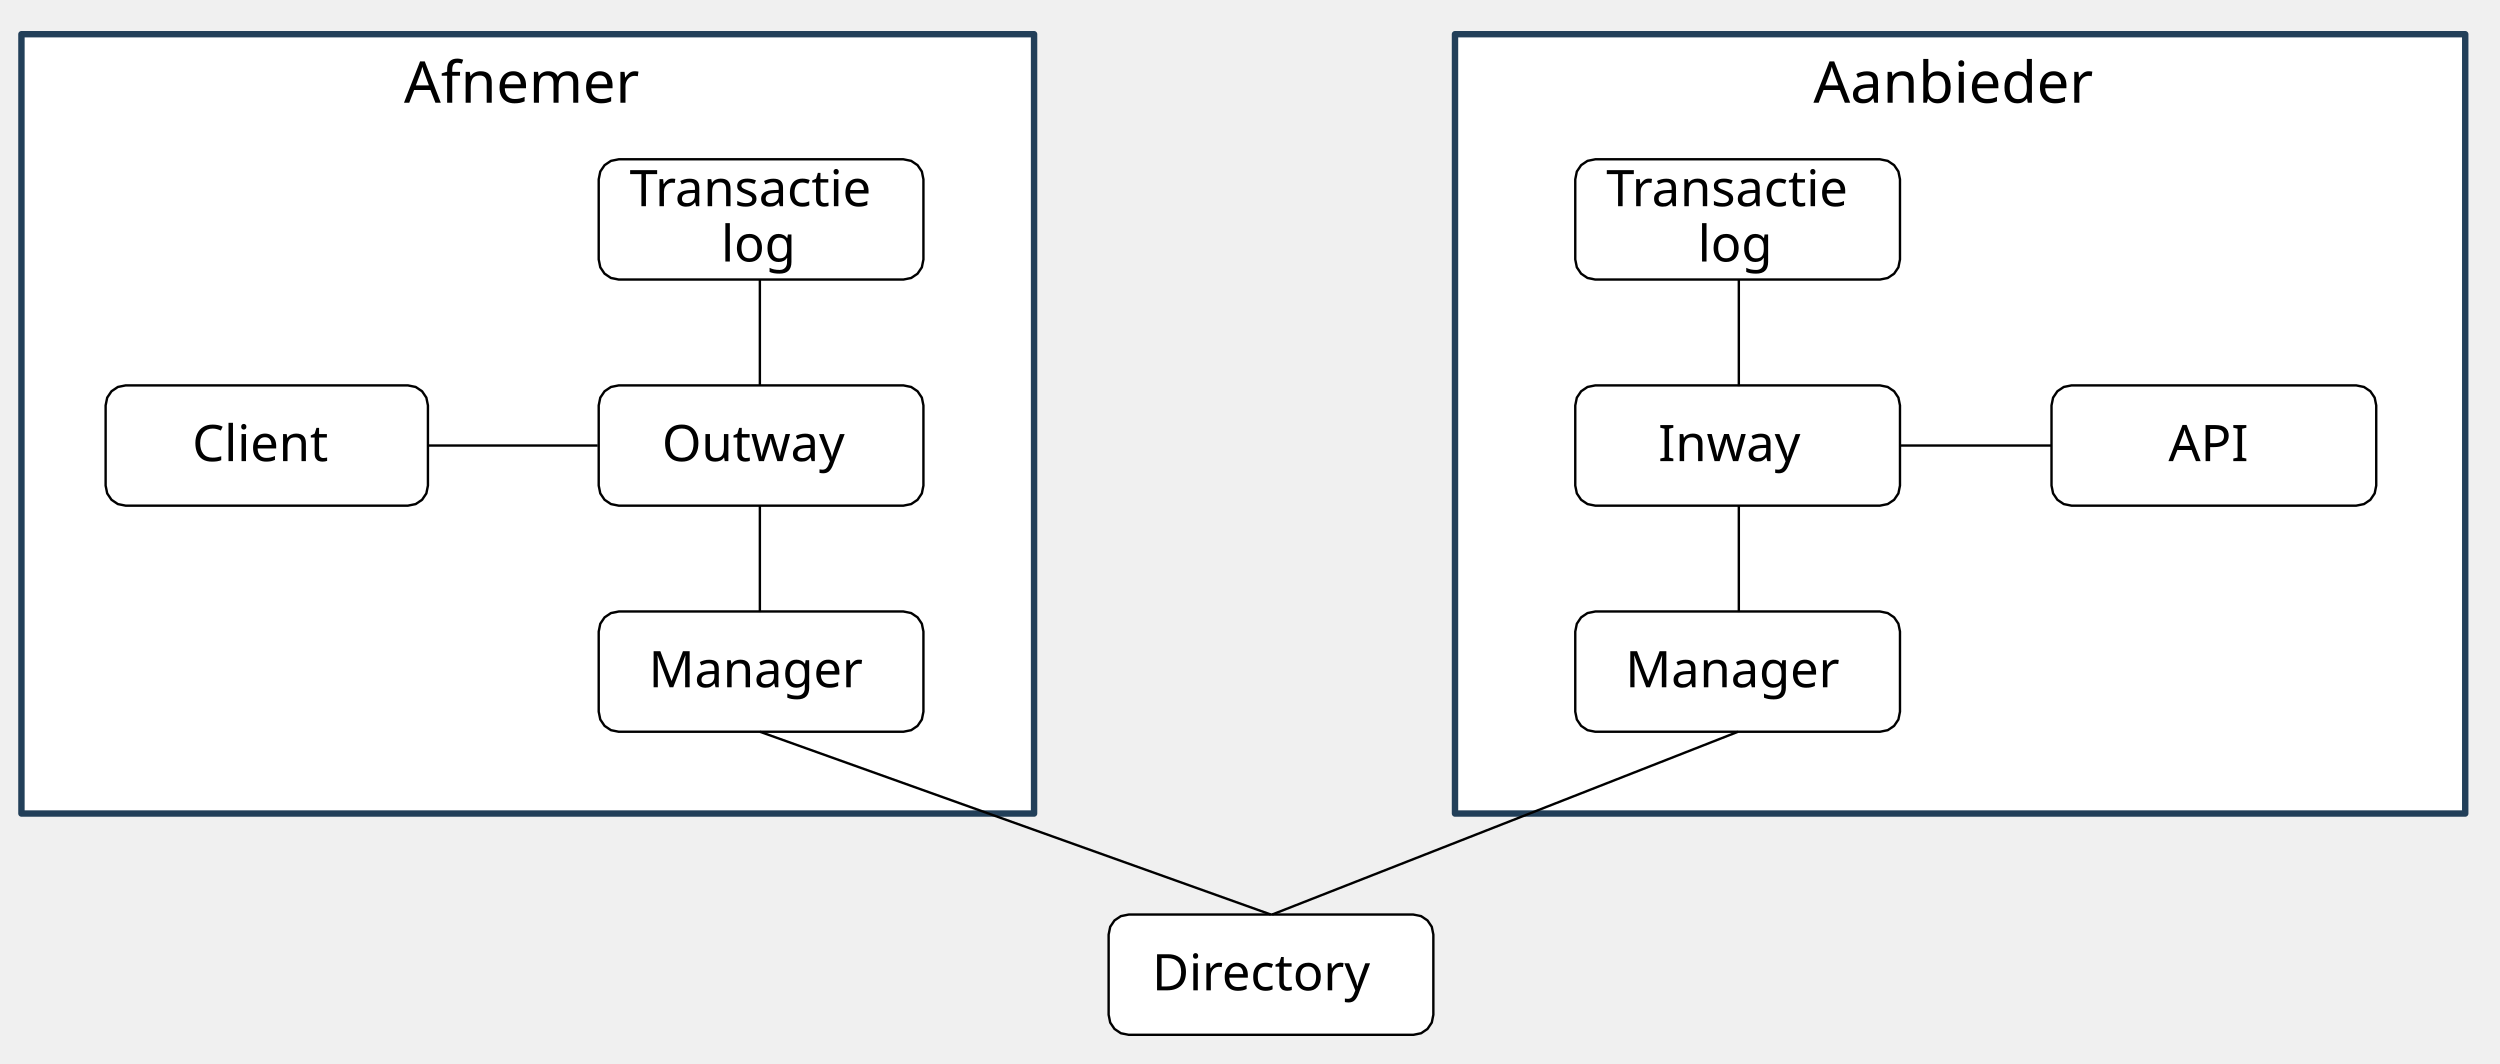
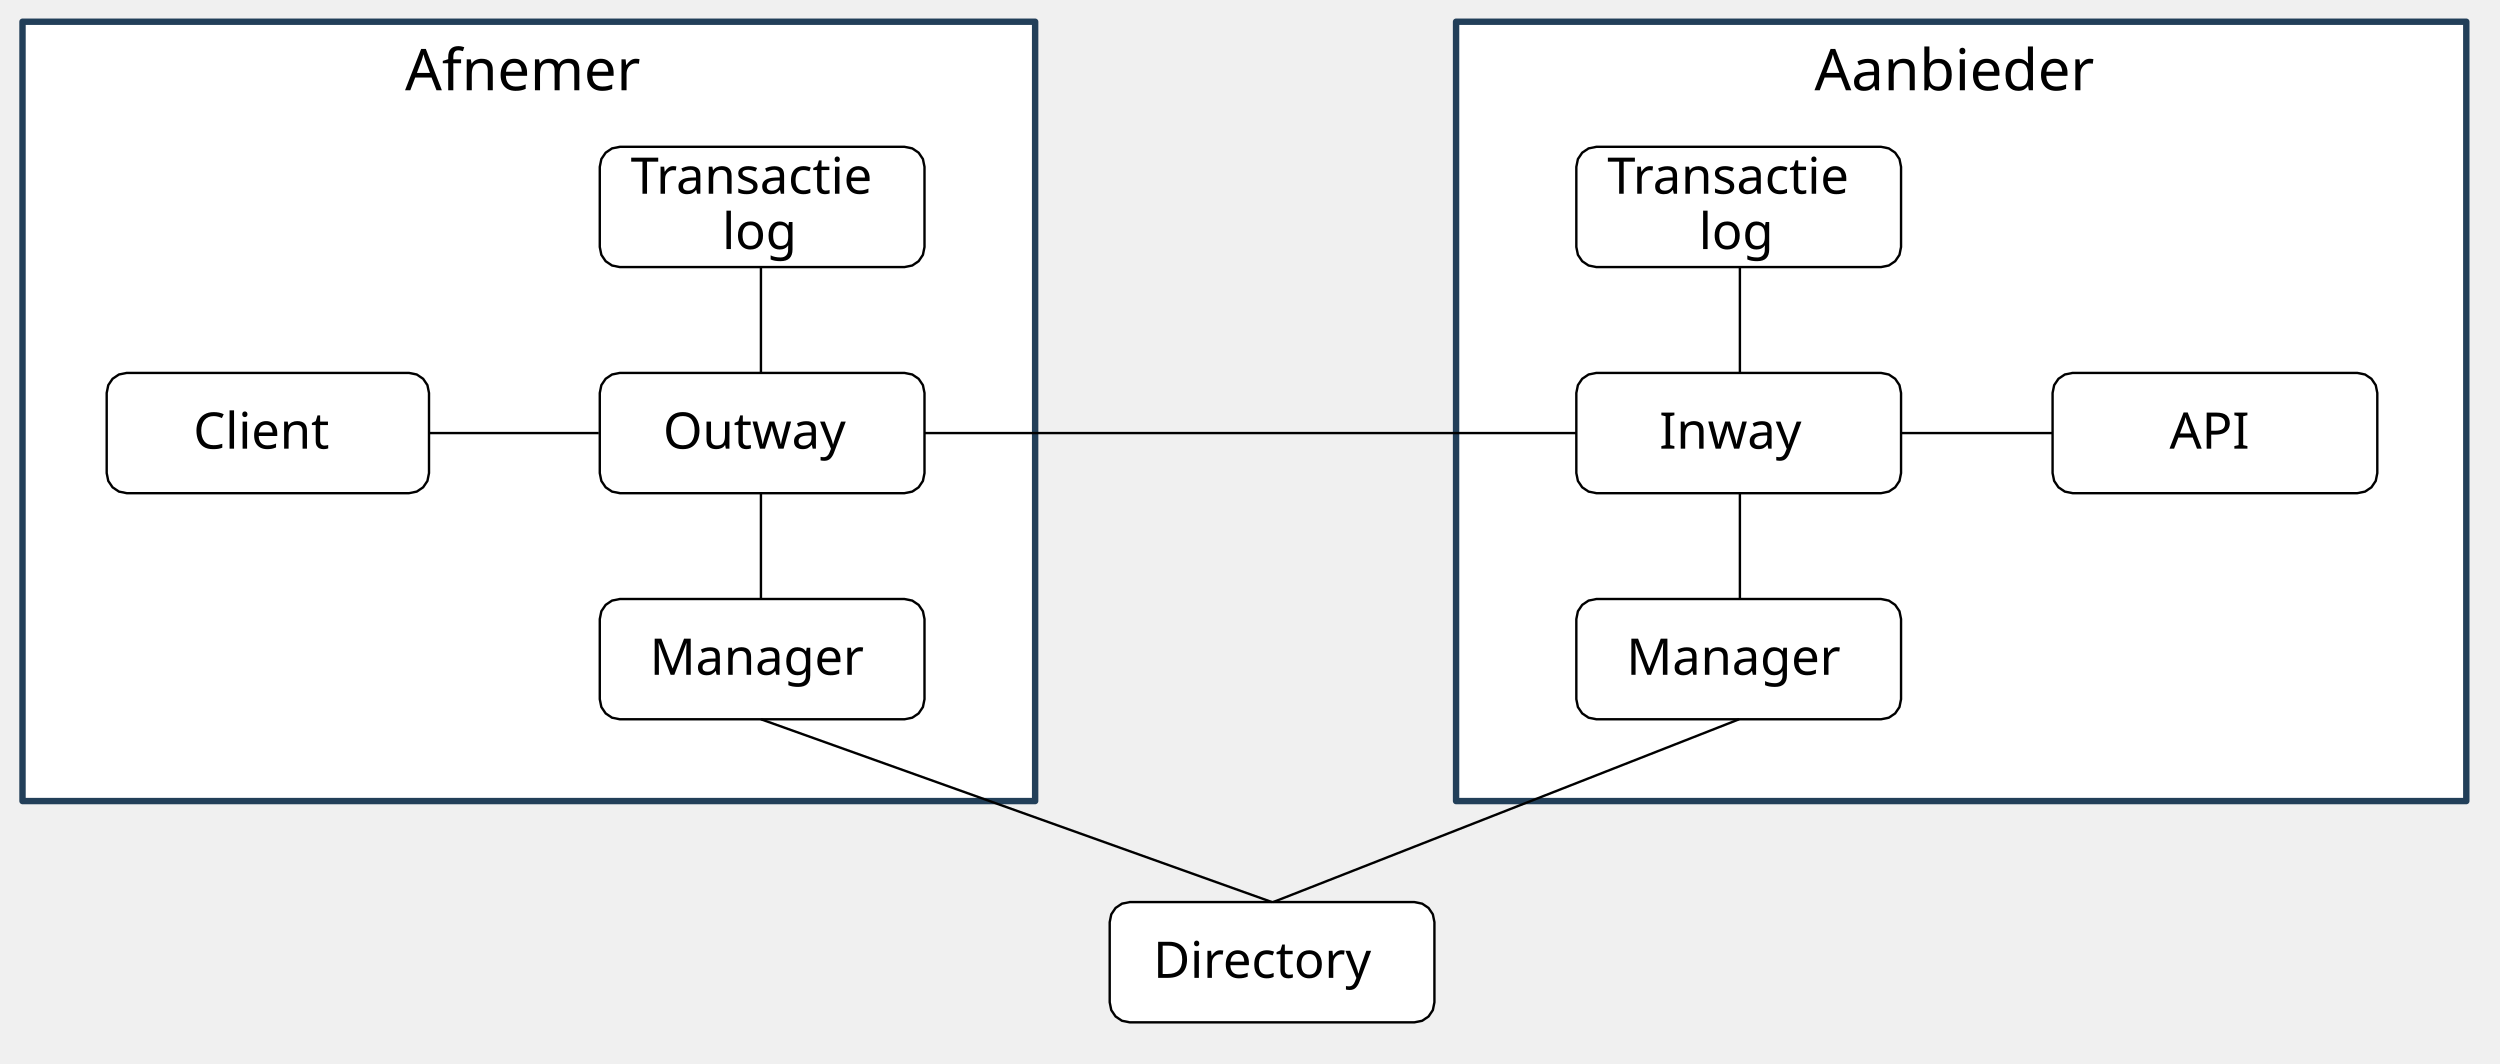
<svg xmlns="http://www.w3.org/2000/svg" width="275mm" height="117mm" viewBox="0 0 275 117" version="1.1" id="svg1">
  <defs id="defs1">
    <clipPath id="clip0">
      <rect x="152" y="216" width="1019" height="420" id="rect1" />
    </clipPath>
+     <clipPath id="clip0-6">
+       <rect x="152" y="216" width="1019" height="420" id="rect1-8" />
+     </clipPath>
  </defs>
  <g id="layer1">
-     <g clip-path="url(#clip0)" transform="matrix(0.2645833,0,0,0.2645833,-38.2554,-54.31232)" id="g28">
+     <g clip-path="url(#clip0-6)" transform="matrix(0.2645833,0,0,0.2645833,-38.13769,-55.68461)" id="g29">
      <rect x="153.5" y="219.5" width="421" height="324" stroke="#223f59" stroke-width="2.667" stroke-linejoin="round" stroke-miterlimit="10" fill="#ffffff" id="rect2" />
      <text font-family="Verdana, Verdana_MSFontService, sans-serif" font-weight="400" font-size="24px" transform="translate(312.538,248)" id="text2">Afnemer</text>
      <rect x="749.5" y="219.5" width="420" height="324" stroke="#223f59" stroke-width="2.667" stroke-linejoin="round" stroke-miterlimit="10" fill="#ffffff" id="rect3" />
      <text font-family="Verdana, Verdana_MSFontService, sans-serif" font-weight="400" font-size="24px" transform="translate(898.503,248)" id="text3">Aanbieder</text>
      <path d="m 393.5,467.833 c 0,-4.602 3.731,-8.333 8.333,-8.333 h 118.334 c 4.602,0 8.333,3.731 8.333,8.333 v 33.334 c 0,4.602 -3.731,8.333 -8.333,8.333 H 401.833 c -4.602,0 -8.333,-3.731 -8.333,-8.333 z" fill="#ffffff" fill-rule="evenodd" id="path3" />
      <path d="m 393,467.833 c 0,-0.033 0.003,-0.066 0.01,-0.098 l 0.655,-3.244 c 0.013,-0.065 0.039,-0.126 0.075,-0.181 l 1.786,-2.649 c 0.036,-0.053 0.082,-0.099 0.135,-0.135 l 2.649,-1.786 c 0.055,-0.036 0.116,-0.062 0.181,-0.075 l 3.244,-0.655 c 0.032,-0.007 0.065,-0.01 0.098,-0.01 h 118.334 c 0.033,0 0.066,0.003 0.099,0.01 l 3.243,0.655 c 0.065,0.013 0.126,0.039 0.181,0.075 l 2.649,1.786 c 0.053,0.036 0.099,0.082 0.135,0.135 l 1.786,2.649 c 0.037,0.055 0.062,0.116 0.075,0.181 l 0.655,3.244 c 0.007,0.032 0.01,0.065 0.01,0.098 v 33.334 c 0,0.033 -0.003,0.066 -0.01,0.099 l -0.655,3.243 c -0.013,0.065 -0.038,0.126 -0.075,0.181 l -1.786,2.649 c -0.036,0.053 -0.082,0.099 -0.135,0.135 l -2.649,1.786 c -0.055,0.037 -0.116,0.062 -0.181,0.075 l -3.243,0.655 c -0.033,0.007 -0.066,0.01 -0.099,0.01 H 401.833 c -0.033,0 -0.066,-0.003 -0.098,-0.01 l -3.244,-0.655 c -0.065,-0.013 -0.126,-0.038 -0.181,-0.075 l -2.649,-1.786 c -0.053,-0.036 -0.099,-0.082 -0.135,-0.135 l -1.786,-2.649 c -0.036,-0.055 -0.062,-0.116 -0.075,-0.181 l -0.655,-3.243 C 393.003,501.233 393,501.2 393,501.167 Z m 1,33.334 -0.01,-0.099 0.655,3.243 -0.075,-0.18 1.785,2.649 -0.135,-0.135 2.649,1.786 -0.18,-0.076 3.243,0.655 -0.099,-0.01 h 118.334 l -0.099,0.01 3.243,-0.655 -0.18,0.076 2.649,-1.786 -0.135,0.135 1.786,-2.649 -0.076,0.18 0.655,-3.243 -0.01,0.099 v -33.334 l 0.01,0.099 -0.655,-3.243 0.076,0.18 -1.786,-2.649 0.135,0.135 -2.649,-1.785 0.18,0.075 -3.243,-0.655 0.099,0.01 H 401.833 l 0.099,-0.01 -3.243,0.655 0.18,-0.075 -2.649,1.785 0.135,-0.135 -1.785,2.649 0.075,-0.18 -0.655,3.243 0.01,-0.099 z" id="path4" />
      <text font-family="Verdana, Verdana_MSFontService, sans-serif" font-weight="400" font-size="21px" transform="translate(414.294,491)" id="text4">Manager</text>
      <path d="m 799.5,467.833 c 0,-4.602 3.731,-8.333 8.333,-8.333 h 118.334 c 4.602,0 8.333,3.731 8.333,8.333 v 33.334 c 0,4.602 -3.731,8.333 -8.333,8.333 H 807.833 c -4.602,0 -8.333,-3.731 -8.333,-8.333 z" fill="#ffffff" fill-rule="evenodd" id="path5" />
      <path d="m 799,467.833 c 0,-0.033 0.003,-0.066 0.01,-0.098 l 0.655,-3.244 c 0.013,-0.065 0.039,-0.126 0.075,-0.181 l 1.786,-2.649 c 0.036,-0.053 0.082,-0.099 0.135,-0.135 l 2.649,-1.786 c 0.055,-0.036 0.116,-0.062 0.181,-0.075 l 3.243,-0.655 c 0.033,-0.007 0.066,-0.01 0.099,-0.01 h 118.334 c 0.033,0 0.066,0.003 0.099,0.01 l 3.243,0.655 c 0.065,0.013 0.126,0.039 0.181,0.075 l 2.649,1.786 c 0.053,0.036 0.099,0.082 0.135,0.135 l 1.786,2.649 c 0.037,0.055 0.062,0.116 0.075,0.181 l 0.655,3.244 c 0.007,0.032 0.01,0.065 0.01,0.098 v 33.334 c 0,0.033 -0.003,0.066 -0.01,0.099 l -0.655,3.243 c -0.013,0.065 -0.038,0.126 -0.075,0.181 l -1.786,2.649 c -0.036,0.053 -0.082,0.099 -0.135,0.135 l -2.649,1.786 c -0.055,0.037 -0.116,0.062 -0.181,0.075 l -3.243,0.655 c -0.033,0.007 -0.066,0.01 -0.099,0.01 H 807.833 c -0.033,0 -0.066,-0.003 -0.099,-0.01 l -3.243,-0.655 c -0.065,-0.013 -0.126,-0.038 -0.181,-0.075 l -2.649,-1.786 c -0.053,-0.036 -0.099,-0.082 -0.135,-0.135 l -1.786,-2.649 c -0.036,-0.055 -0.062,-0.116 -0.075,-0.181 l -0.655,-3.243 C 799.003,501.233 799,501.2 799,501.167 Z m 1,33.334 -0.01,-0.099 0.655,3.243 -0.075,-0.18 1.785,2.649 -0.135,-0.135 2.649,1.786 -0.18,-0.076 3.243,0.655 -0.099,-0.01 h 118.334 l -0.099,0.01 3.243,-0.655 -0.18,0.076 2.649,-1.786 -0.135,0.135 1.786,-2.649 -0.076,0.18 0.655,-3.243 -0.01,0.099 v -33.334 l 0.01,0.099 -0.655,-3.243 0.076,0.18 -1.786,-2.649 0.135,0.135 -2.649,-1.785 0.18,0.075 -3.243,-0.655 0.099,0.01 H 807.833 l 0.099,-0.01 -3.243,0.655 0.18,-0.075 -2.649,1.785 0.135,-0.135 -1.785,2.649 0.075,-0.18 -0.655,3.243 0.01,-0.099 z" id="path6" />
      <text font-family="Verdana, Verdana_MSFontService, sans-serif" font-weight="400" font-size="21px" transform="translate(820.347,491)" id="text6">Manager</text>
      <path d="m 393.5,373.833 c 0,-4.602 3.731,-8.333 8.333,-8.333 h 118.334 c 4.602,0 8.333,3.731 8.333,8.333 v 33.334 c 0,4.602 -3.731,8.333 -8.333,8.333 H 401.833 c -4.602,0 -8.333,-3.731 -8.333,-8.333 z" fill="#ffffff" fill-rule="evenodd" id="path7" />
      <path d="m 393,373.833 c 0,-0.033 0.003,-0.066 0.01,-0.098 l 0.655,-3.244 c 0.013,-0.065 0.039,-0.126 0.075,-0.181 l 1.786,-2.649 c 0.036,-0.053 0.082,-0.099 0.135,-0.135 l 2.649,-1.786 c 0.055,-0.036 0.116,-0.062 0.181,-0.075 l 3.244,-0.655 c 0.032,-0.007 0.065,-0.01 0.098,-0.01 h 118.334 c 0.033,0 0.066,0.003 0.099,0.01 l 3.243,0.655 c 0.065,0.013 0.126,0.039 0.181,0.075 l 2.649,1.786 c 0.053,0.036 0.099,0.082 0.135,0.135 l 1.786,2.649 c 0.037,0.055 0.062,0.116 0.075,0.181 l 0.655,3.244 c 0.007,0.032 0.01,0.065 0.01,0.098 v 33.334 c 0,0.033 -0.003,0.066 -0.01,0.099 l -0.655,3.243 c -0.013,0.065 -0.038,0.126 -0.075,0.181 l -1.786,2.649 c -0.036,0.053 -0.082,0.099 -0.135,0.135 l -2.649,1.786 c -0.055,0.037 -0.116,0.062 -0.181,0.075 l -3.243,0.655 c -0.033,0.007 -0.066,0.01 -0.099,0.01 H 401.833 c -0.033,0 -0.066,-0.003 -0.098,-0.01 l -3.244,-0.655 c -0.065,-0.013 -0.126,-0.038 -0.181,-0.075 l -2.649,-1.786 c -0.053,-0.036 -0.099,-0.082 -0.135,-0.135 l -1.786,-2.649 c -0.036,-0.055 -0.062,-0.116 -0.075,-0.181 l -0.655,-3.243 C 393.003,407.233 393,407.2 393,407.167 Z m 1,33.334 -0.01,-0.099 0.655,3.243 -0.075,-0.18 1.785,2.649 -0.135,-0.135 2.649,1.786 -0.18,-0.076 3.243,0.655 -0.099,-0.01 h 118.334 l -0.099,0.01 3.243,-0.655 -0.18,0.076 2.649,-1.786 -0.135,0.135 1.786,-2.649 -0.076,0.18 0.655,-3.243 -0.01,0.099 v -33.334 l 0.01,0.099 -0.655,-3.243 0.076,0.18 -1.786,-2.649 0.135,0.135 -2.649,-1.785 0.18,0.075 -3.243,-0.655 0.099,0.01 H 401.833 l 0.099,-0.01 -3.243,0.655 0.18,-0.075 -2.649,1.785 0.135,-0.135 -1.785,2.649 0.075,-0.18 -0.655,3.243 0.01,-0.099 z" id="path8" />
      <text font-family="Verdana, Verdana_MSFontService, sans-serif" font-weight="400" font-size="21px" transform="translate(419.814,397)" id="text8">Outway</text>
      <path d="m 799.5,373.833 c 0,-4.602 3.731,-8.333 8.333,-8.333 h 118.334 c 4.602,0 8.333,3.731 8.333,8.333 v 33.334 c 0,4.602 -3.731,8.333 -8.333,8.333 H 807.833 c -4.602,0 -8.333,-3.731 -8.333,-8.333 z" fill="#ffffff" fill-rule="evenodd" id="path9" />
      <path d="m 799,373.833 c 0,-0.033 0.003,-0.066 0.01,-0.098 l 0.655,-3.244 c 0.013,-0.065 0.039,-0.126 0.075,-0.181 l 1.786,-2.649 c 0.036,-0.053 0.082,-0.099 0.135,-0.135 l 2.649,-1.786 c 0.055,-0.036 0.116,-0.062 0.181,-0.075 l 3.243,-0.655 c 0.033,-0.007 0.066,-0.01 0.099,-0.01 h 118.334 c 0.033,0 0.066,0.003 0.099,0.01 l 3.243,0.655 c 0.065,0.013 0.126,0.039 0.181,0.075 l 2.649,1.786 c 0.053,0.036 0.099,0.082 0.135,0.135 l 1.786,2.649 c 0.037,0.055 0.062,0.116 0.075,0.181 l 0.655,3.244 c 0.007,0.032 0.01,0.065 0.01,0.098 v 33.334 c 0,0.033 -0.003,0.066 -0.01,0.099 l -0.655,3.243 c -0.013,0.065 -0.038,0.126 -0.075,0.181 l -1.786,2.649 c -0.036,0.053 -0.082,0.099 -0.135,0.135 l -2.649,1.786 c -0.055,0.037 -0.116,0.062 -0.181,0.075 l -3.243,0.655 c -0.033,0.007 -0.066,0.01 -0.099,0.01 H 807.833 c -0.033,0 -0.066,-0.003 -0.099,-0.01 l -3.243,-0.655 c -0.065,-0.013 -0.126,-0.038 -0.181,-0.075 l -2.649,-1.786 c -0.053,-0.036 -0.099,-0.082 -0.135,-0.135 l -1.786,-2.649 c -0.036,-0.055 -0.062,-0.116 -0.075,-0.181 l -0.655,-3.243 C 799.003,407.233 799,407.2 799,407.167 Z m 1,33.334 -0.01,-0.099 0.655,3.243 -0.075,-0.18 1.785,2.649 -0.135,-0.135 2.649,1.786 -0.18,-0.076 3.243,0.655 -0.099,-0.01 h 118.334 l -0.099,0.01 3.243,-0.655 -0.18,0.076 2.649,-1.786 -0.135,0.135 1.786,-2.649 -0.076,0.18 0.655,-3.243 -0.01,0.099 v -33.334 l 0.01,0.099 -0.655,-3.243 0.076,0.18 -1.786,-2.649 0.135,0.135 -2.649,-1.785 0.18,0.075 -3.243,-0.655 0.099,0.01 H 807.833 l 0.099,-0.01 -3.243,0.655 0.18,-0.075 -2.649,1.785 0.135,-0.135 -1.785,2.649 0.075,-0.18 -0.655,3.243 0.01,-0.099 z" id="path10" />
      <text font-family="Verdana, Verdana_MSFontService, sans-serif" font-weight="400" font-size="21px" transform="translate(834.004,397)" id="text10">Inway</text>
      <path d="m 997.5,373.833 c 0,-4.602 3.73,-8.333 8.33,-8.333 h 118.34 c 4.6,0 8.33,3.731 8.33,8.333 v 33.334 c 0,4.602 -3.73,8.333 -8.33,8.333 h -118.34 c -4.6,0 -8.33,-3.731 -8.33,-8.333 z" fill="#ffffff" fill-rule="evenodd" id="path11" />
      <path d="m 997,373.833 c 0,-0.033 0.003,-0.066 0.01,-0.098 l 0.655,-3.244 c 0.013,-0.065 0.039,-0.126 0.075,-0.181 l 1.786,-2.649 c 0.036,-0.053 0.082,-0.099 0.135,-0.135 l 2.649,-1.786 c 0.05,-0.036 0.12,-0.062 0.18,-0.075 l 3.24,-0.655 c 0.04,-0.007 0.07,-0.01 0.1,-0.01 h 118.34 c 0.03,0 0.06,0.003 0.1,0.01 l 3.24,0.655 c 0.06,0.013 0.13,0.039 0.18,0.075 l 2.65,1.786 c 0.05,0.036 0.1,0.082 0.13,0.135 l 1.79,2.649 c 0.04,0.055 0.06,0.116 0.08,0.181 l 0.65,3.244 c 0.01,0.032 0.01,0.065 0.01,0.098 v 33.334 c 0,0.033 0,0.066 -0.01,0.099 l -0.65,3.243 c -0.02,0.065 -0.04,0.126 -0.08,0.181 l -1.79,2.649 c -0.03,0.053 -0.08,0.099 -0.13,0.135 l -2.65,1.786 c -0.05,0.037 -0.12,0.062 -0.18,0.075 l -3.24,0.655 c -0.04,0.007 -0.07,0.01 -0.1,0.01 h -118.34 c -0.03,0 -0.06,-0.003 -0.1,-0.01 l -3.24,-0.655 c -0.06,-0.013 -0.13,-0.038 -0.18,-0.075 l -2.649,-1.786 c -0.053,-0.036 -0.099,-0.082 -0.135,-0.135 l -1.786,-2.649 c -0.036,-0.055 -0.062,-0.116 -0.075,-0.181 l -0.655,-3.243 C 997.003,407.233 997,407.2 997,407.167 Z m 1,33.334 -0.01,-0.099 0.655,3.243 -0.075,-0.18 1.79,2.649 -0.14,-0.135 2.65,1.786 -0.18,-0.076 3.24,0.655 -0.1,-0.01 h 118.34 l -0.1,0.01 3.24,-0.655 -0.18,0.076 2.65,-1.786 -0.14,0.135 1.79,-2.649 -0.07,0.18 0.65,-3.243 -0.01,0.099 v -33.334 l 0.01,0.099 -0.65,-3.243 0.07,0.18 -1.79,-2.649 0.14,0.135 -2.65,-1.785 0.18,0.075 -3.24,-0.655 0.1,0.01 h -118.34 l 0.1,-0.01 -3.24,0.655 0.18,-0.075 -2.65,1.785 0.14,-0.135 -1.79,2.649 0.075,-0.18 -0.655,3.243 0.01,-0.099 z" id="path12" />
      <text font-family="Verdana, Verdana_MSFontService, sans-serif" font-weight="400" font-size="21px" transform="translate(1046.11,397)" id="text12">API</text>
      <path d="m 188.5,373.834 c 0,-4.603 3.731,-8.334 8.334,-8.334 h 117.333 c 4.602,0 8.333,3.731 8.333,8.334 v 33.333 c 0,4.602 -3.731,8.333 -8.333,8.333 H 196.834 c -4.603,0 -8.334,-3.731 -8.334,-8.333 z" fill="#ffffff" fill-rule="evenodd" id="path13" />
      <path d="m 188,373.834 c 0,-0.034 0.003,-0.067 0.01,-0.099 l 0.655,-3.244 c 0.013,-0.065 0.039,-0.126 0.075,-0.181 l 1.786,-2.649 c 0.036,-0.053 0.082,-0.099 0.135,-0.135 l 2.649,-1.786 c 0.055,-0.036 0.116,-0.062 0.181,-0.075 l 3.244,-0.655 c 0.032,-0.007 0.065,-0.01 0.099,-0.01 h 117.333 c 0.033,0 0.066,0.003 0.098,0.01 l 3.244,0.655 c 0.065,0.013 0.126,0.039 0.181,0.075 l 2.649,1.786 c 0.053,0.036 0.099,0.082 0.135,0.135 l 1.786,2.649 c 0.037,0.055 0.062,0.116 0.075,0.181 l 0.655,3.244 c 0.007,0.032 0.01,0.065 0.01,0.099 v 33.333 c 0,0.033 -0.003,0.066 -0.01,0.098 l -0.655,3.244 c -0.013,0.065 -0.038,0.126 -0.075,0.181 l -1.786,2.649 c -0.036,0.053 -0.082,0.099 -0.135,0.135 l -2.649,1.786 c -0.055,0.037 -0.116,0.062 -0.181,0.075 l -3.244,0.655 c -0.032,0.007 -0.065,0.01 -0.098,0.01 H 196.834 c -0.034,0 -0.067,-0.003 -0.099,-0.01 l -3.244,-0.655 c -0.065,-0.013 -0.126,-0.038 -0.181,-0.075 l -2.649,-1.786 c -0.053,-0.036 -0.099,-0.082 -0.135,-0.135 l -1.786,-2.649 c -0.036,-0.055 -0.062,-0.116 -0.075,-0.181 l -0.655,-3.244 C 188.003,407.233 188,407.2 188,407.167 Z m 1,33.333 -0.01,-0.099 0.655,3.243 -0.075,-0.18 1.785,2.649 -0.135,-0.135 2.649,1.786 -0.18,-0.076 3.244,0.655 -0.099,-0.01 h 117.333 l -0.099,0.01 3.243,-0.655 -0.18,0.076 2.649,-1.786 -0.135,0.135 1.786,-2.649 -0.076,0.18 0.655,-3.243 -0.01,0.099 v -33.333 l 0.01,0.099 -0.655,-3.244 0.076,0.18 -1.786,-2.649 0.135,0.135 -2.649,-1.785 0.18,0.075 -3.243,-0.655 0.099,0.01 H 196.834 l 0.099,-0.01 -3.244,0.655 0.18,-0.075 -2.649,1.785 0.135,-0.135 -1.785,2.649 0.075,-0.18 -0.655,3.244 0.01,-0.099 z" id="path14" />
      <text font-family="Verdana, Verdana_MSFontService, sans-serif" font-weight="400" font-size="21px" transform="translate(224.532,397)" id="text14">Client</text>
      <path d="m 605.5,593.833 c 0,-4.602 3.731,-8.333 8.333,-8.333 h 118.334 c 4.602,0 8.333,3.731 8.333,8.333 v 33.334 c 0,4.602 -3.731,8.333 -8.333,8.333 H 613.833 c -4.602,0 -8.333,-3.731 -8.333,-8.333 z" fill="#ffffff" fill-rule="evenodd" id="path15" />
      <path d="m 605,593.833 c 0,-0.033 0.003,-0.066 0.01,-0.098 l 0.655,-3.244 c 0.013,-0.065 0.039,-0.126 0.075,-0.181 l 1.786,-2.649 c 0.036,-0.053 0.082,-0.099 0.135,-0.135 l 2.649,-1.786 c 0.055,-0.036 0.116,-0.062 0.181,-0.075 l 3.243,-0.655 c 0.033,-0.007 0.066,-0.01 0.099,-0.01 h 118.334 c 0.033,0 0.066,0.003 0.099,0.01 l 3.243,0.655 c 0.065,0.013 0.126,0.039 0.181,0.075 l 2.649,1.786 c 0.053,0.036 0.099,0.082 0.135,0.135 l 1.786,2.649 c 0.037,0.055 0.062,0.116 0.075,0.181 l 0.655,3.244 c 0.007,0.032 0.01,0.065 0.01,0.098 v 33.334 c 0,0.033 -0.003,0.066 -0.01,0.099 l -0.655,3.243 c -0.013,0.065 -0.038,0.126 -0.075,0.181 l -1.786,2.649 c -0.036,0.053 -0.082,0.099 -0.135,0.135 l -2.649,1.786 c -0.055,0.037 -0.116,0.062 -0.181,0.075 l -3.243,0.655 c -0.033,0.007 -0.066,0.01 -0.099,0.01 H 613.833 c -0.033,0 -0.066,-0.003 -0.099,-0.01 l -3.243,-0.655 c -0.065,-0.013 -0.126,-0.038 -0.181,-0.075 l -2.649,-1.786 c -0.053,-0.036 -0.099,-0.082 -0.135,-0.135 l -1.786,-2.649 c -0.036,-0.055 -0.062,-0.116 -0.075,-0.181 l -0.655,-3.243 C 605.003,627.233 605,627.2 605,627.167 Z m 1,33.334 -0.01,-0.099 0.655,3.243 -0.075,-0.18 1.785,2.649 -0.135,-0.135 2.649,1.786 -0.18,-0.076 3.243,0.655 -0.099,-0.01 h 118.334 l -0.099,0.01 3.243,-0.655 -0.18,0.076 2.649,-1.786 -0.135,0.135 1.786,-2.649 -0.076,0.18 0.655,-3.243 -0.01,0.099 v -33.334 l 0.01,0.099 -0.655,-3.243 0.076,0.18 -1.786,-2.649 0.135,0.135 -2.649,-1.785 0.18,0.075 -3.243,-0.655 0.099,0.01 H 613.833 l 0.099,-0.01 -3.243,0.655 0.18,-0.075 -2.649,1.785 0.135,-0.135 -1.785,2.649 0.075,-0.18 -0.655,3.243 0.01,-0.099 z" id="path16" />
      <text font-family="Verdana, Verdana_MSFontService, sans-serif" font-weight="400" font-size="21px" transform="translate(623.602,617)" id="text16">Directory</text>
      <path d="m 393.5,279.833 c 0,-4.602 3.731,-8.333 8.333,-8.333 h 118.334 c 4.602,0 8.333,3.731 8.333,8.333 v 33.334 c 0,4.602 -3.731,8.333 -8.333,8.333 H 401.833 c -4.602,0 -8.333,-3.731 -8.333,-8.333 z" fill="#ffffff" fill-rule="evenodd" id="path17" />
      <path d="m 393,279.833 c 0,-0.033 0.003,-0.066 0.01,-0.098 l 0.655,-3.244 c 0.013,-0.065 0.039,-0.126 0.075,-0.181 l 1.786,-2.649 c 0.036,-0.053 0.082,-0.099 0.135,-0.135 l 2.649,-1.786 c 0.055,-0.036 0.116,-0.062 0.181,-0.075 l 3.244,-0.655 c 0.032,-0.007 0.065,-0.01 0.098,-0.01 h 118.334 c 0.033,0 0.066,0.003 0.099,0.01 l 3.243,0.655 c 0.065,0.013 0.126,0.039 0.181,0.075 l 2.649,1.786 c 0.053,0.036 0.099,0.082 0.135,0.135 l 1.786,2.649 c 0.037,0.055 0.062,0.116 0.075,0.181 l 0.655,3.244 c 0.007,0.032 0.01,0.065 0.01,0.098 v 33.334 c 0,0.033 -0.003,0.066 -0.01,0.099 l -0.655,3.243 c -0.013,0.065 -0.038,0.126 -0.075,0.181 l -1.786,2.649 c -0.036,0.053 -0.082,0.099 -0.135,0.135 l -2.649,1.786 c -0.055,0.037 -0.116,0.062 -0.181,0.075 l -3.243,0.655 c -0.033,0.007 -0.066,0.01 -0.099,0.01 H 401.833 c -0.033,0 -0.066,-0.003 -0.098,-0.01 l -3.244,-0.655 c -0.065,-0.013 -0.126,-0.038 -0.181,-0.075 l -2.649,-1.786 c -0.053,-0.036 -0.099,-0.082 -0.135,-0.135 l -1.786,-2.649 c -0.036,-0.055 -0.062,-0.116 -0.075,-0.181 l -0.655,-3.243 C 393.003,313.233 393,313.2 393,313.167 Z m 1,33.334 -0.01,-0.099 0.655,3.243 -0.075,-0.18 1.785,2.649 -0.135,-0.135 2.649,1.786 -0.18,-0.076 3.243,0.655 -0.099,-0.01 h 118.334 l -0.099,0.01 3.243,-0.655 -0.18,0.076 2.649,-1.786 -0.135,0.135 1.786,-2.649 -0.076,0.18 0.655,-3.243 -0.01,0.099 v -33.334 l 0.01,0.099 -0.655,-3.243 0.076,0.18 -1.786,-2.649 0.135,0.135 -2.649,-1.785 0.18,0.075 -3.243,-0.655 0.099,0.01 H 401.833 l 0.099,-0.01 -3.243,0.655 0.18,-0.075 -2.649,1.785 0.135,-0.135 -1.785,2.649 0.075,-0.18 -0.655,3.243 0.01,-0.099 z" id="path18" />
      <text font-family="Verdana, Verdana_MSFontService, sans-serif" font-weight="400" font-size="21px" transform="translate(406.358,291)" id="text18">Transactie</text>
      <text font-family="Verdana, Verdana_MSFontService, sans-serif" font-weight="400" font-size="21px" transform="translate(444.378,314)" id="text19">log</text>
      <path d="m 799.5,279.833 c 0,-4.602 3.731,-8.333 8.333,-8.333 h 118.334 c 4.602,0 8.333,3.731 8.333,8.333 v 33.334 c 0,4.602 -3.731,8.333 -8.333,8.333 H 807.833 c -4.602,0 -8.333,-3.731 -8.333,-8.333 z" fill="#ffffff" fill-rule="evenodd" id="path19" />
      <path d="m 799,279.833 c 0,-0.033 0.003,-0.066 0.01,-0.098 l 0.655,-3.244 c 0.013,-0.065 0.039,-0.126 0.075,-0.181 l 1.786,-2.649 c 0.036,-0.053 0.082,-0.099 0.135,-0.135 l 2.649,-1.786 c 0.055,-0.036 0.116,-0.062 0.181,-0.075 l 3.243,-0.655 c 0.033,-0.007 0.066,-0.01 0.099,-0.01 h 118.334 c 0.033,0 0.066,0.003 0.099,0.01 l 3.243,0.655 c 0.065,0.013 0.126,0.039 0.181,0.075 l 2.649,1.786 c 0.053,0.036 0.099,0.082 0.135,0.135 l 1.786,2.649 c 0.037,0.055 0.062,0.116 0.075,0.181 l 0.655,3.244 c 0.007,0.032 0.01,0.065 0.01,0.098 v 33.334 c 0,0.033 -0.003,0.066 -0.01,0.099 l -0.655,3.243 c -0.013,0.065 -0.038,0.126 -0.075,0.181 l -1.786,2.649 c -0.036,0.053 -0.082,0.099 -0.135,0.135 l -2.649,1.786 c -0.055,0.037 -0.116,0.062 -0.181,0.075 l -3.243,0.655 c -0.033,0.007 -0.066,0.01 -0.099,0.01 H 807.833 c -0.033,0 -0.066,-0.003 -0.099,-0.01 l -3.243,-0.655 c -0.065,-0.013 -0.126,-0.038 -0.181,-0.075 l -2.649,-1.786 c -0.053,-0.036 -0.099,-0.082 -0.135,-0.135 l -1.786,-2.649 c -0.036,-0.055 -0.062,-0.116 -0.075,-0.181 l -0.655,-3.243 C 799.003,313.233 799,313.2 799,313.167 Z m 1,33.334 -0.01,-0.099 0.655,3.243 -0.075,-0.18 1.785,2.649 -0.135,-0.135 2.649,1.786 -0.18,-0.076 3.243,0.655 -0.099,-0.01 h 118.334 l -0.099,0.01 3.243,-0.655 -0.18,0.076 2.649,-1.786 -0.135,0.135 1.786,-2.649 -0.076,0.18 0.655,-3.243 -0.01,0.099 v -33.334 l 0.01,0.099 -0.655,-3.243 0.076,0.18 -1.786,-2.649 0.135,0.135 -2.649,-1.785 0.18,0.075 -3.243,-0.655 0.099,0.01 H 807.833 l 0.099,-0.01 -3.243,0.655 0.18,-0.075 -2.649,1.785 0.135,-0.135 -1.785,2.649 0.075,-0.18 -0.655,3.243 0.01,-0.099 z" id="path20" />
      <text font-family="Verdana, Verdana_MSFontService, sans-serif" font-weight="400" font-size="21px" transform="translate(812.411,291)" id="text20">Transactie</text>
      <text font-family="Verdana, Verdana_MSFontService, sans-serif" font-weight="400" font-size="21px" transform="translate(850.43,314)" id="text21">log</text>
      <path d="m 460.5,321.5 v 44.065" stroke="#000000" stroke-linejoin="round" stroke-miterlimit="10" fill="#eeece1" fill-rule="evenodd" id="path21" />
      <path d="m 867.5,321.5 v 44.312" stroke="#000000" stroke-linejoin="round" stroke-miterlimit="10" fill="#eeece1" fill-rule="evenodd" id="path22" />
      <path d="m 867.5,415.5 v 44.251" stroke="#000000" stroke-linejoin="round" stroke-miterlimit="10" fill="#eeece1" fill-rule="evenodd" id="path23" />
      <path d="m 460.5,415.5 v 44.251" stroke="#000000" stroke-linejoin="round" stroke-miterlimit="10" fill="#eeece1" fill-rule="evenodd" id="path24" />
      <path d="m 322.5,390.5 h 70.578" stroke="#000000" stroke-linejoin="round" stroke-miterlimit="10" fill="#eeece1" fill-rule="evenodd" id="path25" />
      <path d="m 934.5,390.5 h 62.992" stroke="#000000" stroke-linejoin="round" stroke-miterlimit="10" fill="#eeece1" fill-rule="evenodd" id="path26" />
      <path d="M 0,0 193.662,75.978" stroke="#000000" stroke-linejoin="round" stroke-miterlimit="10" fill="#eeece1" fill-rule="evenodd" transform="matrix(1,0,0,-1,673.5,585.479)" id="path27" />
      <path d="M 672.891,585.479 460.5,509.5" stroke="#000000" stroke-linejoin="round" stroke-miterlimit="10" fill="#eeece1" fill-rule="evenodd" id="path28" />
+       <path d="M 528.5,390.5 H 799.702" stroke="#000000" stroke-linejoin="round" stroke-miterlimit="10" fill="#eeece1" fill-rule="evenodd" id="path29" />
    </g>
  </g>
</svg>
